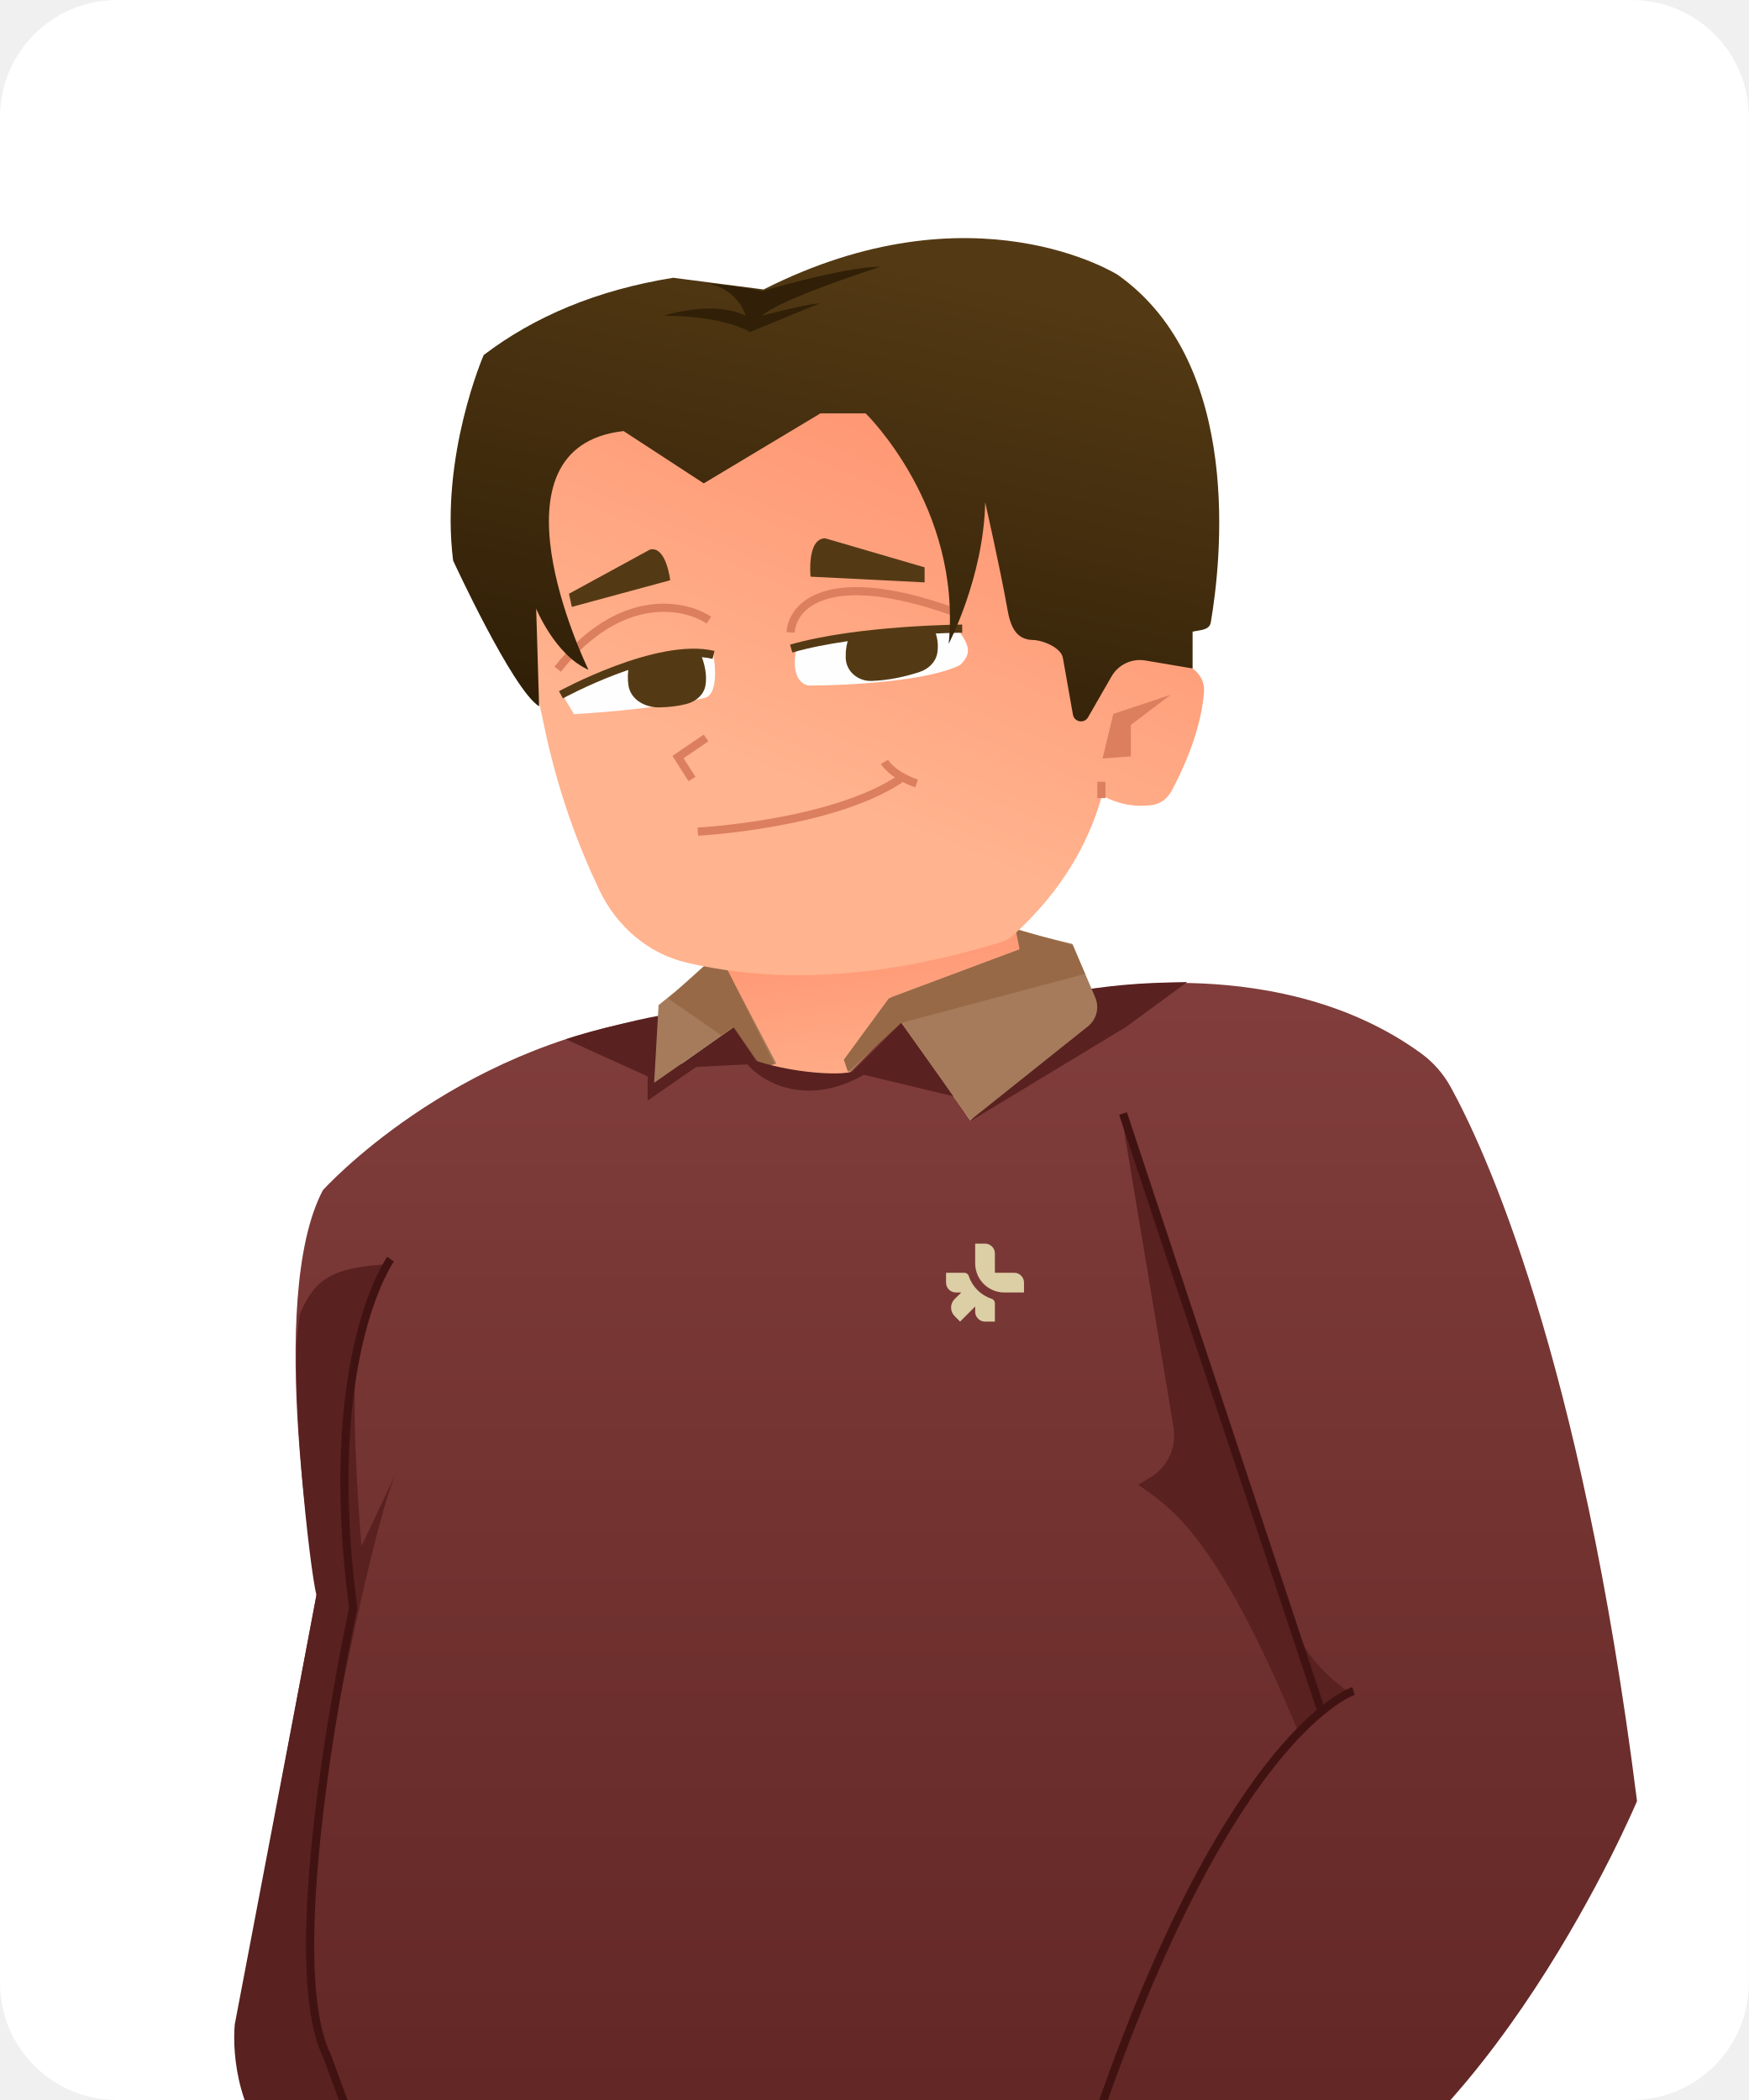
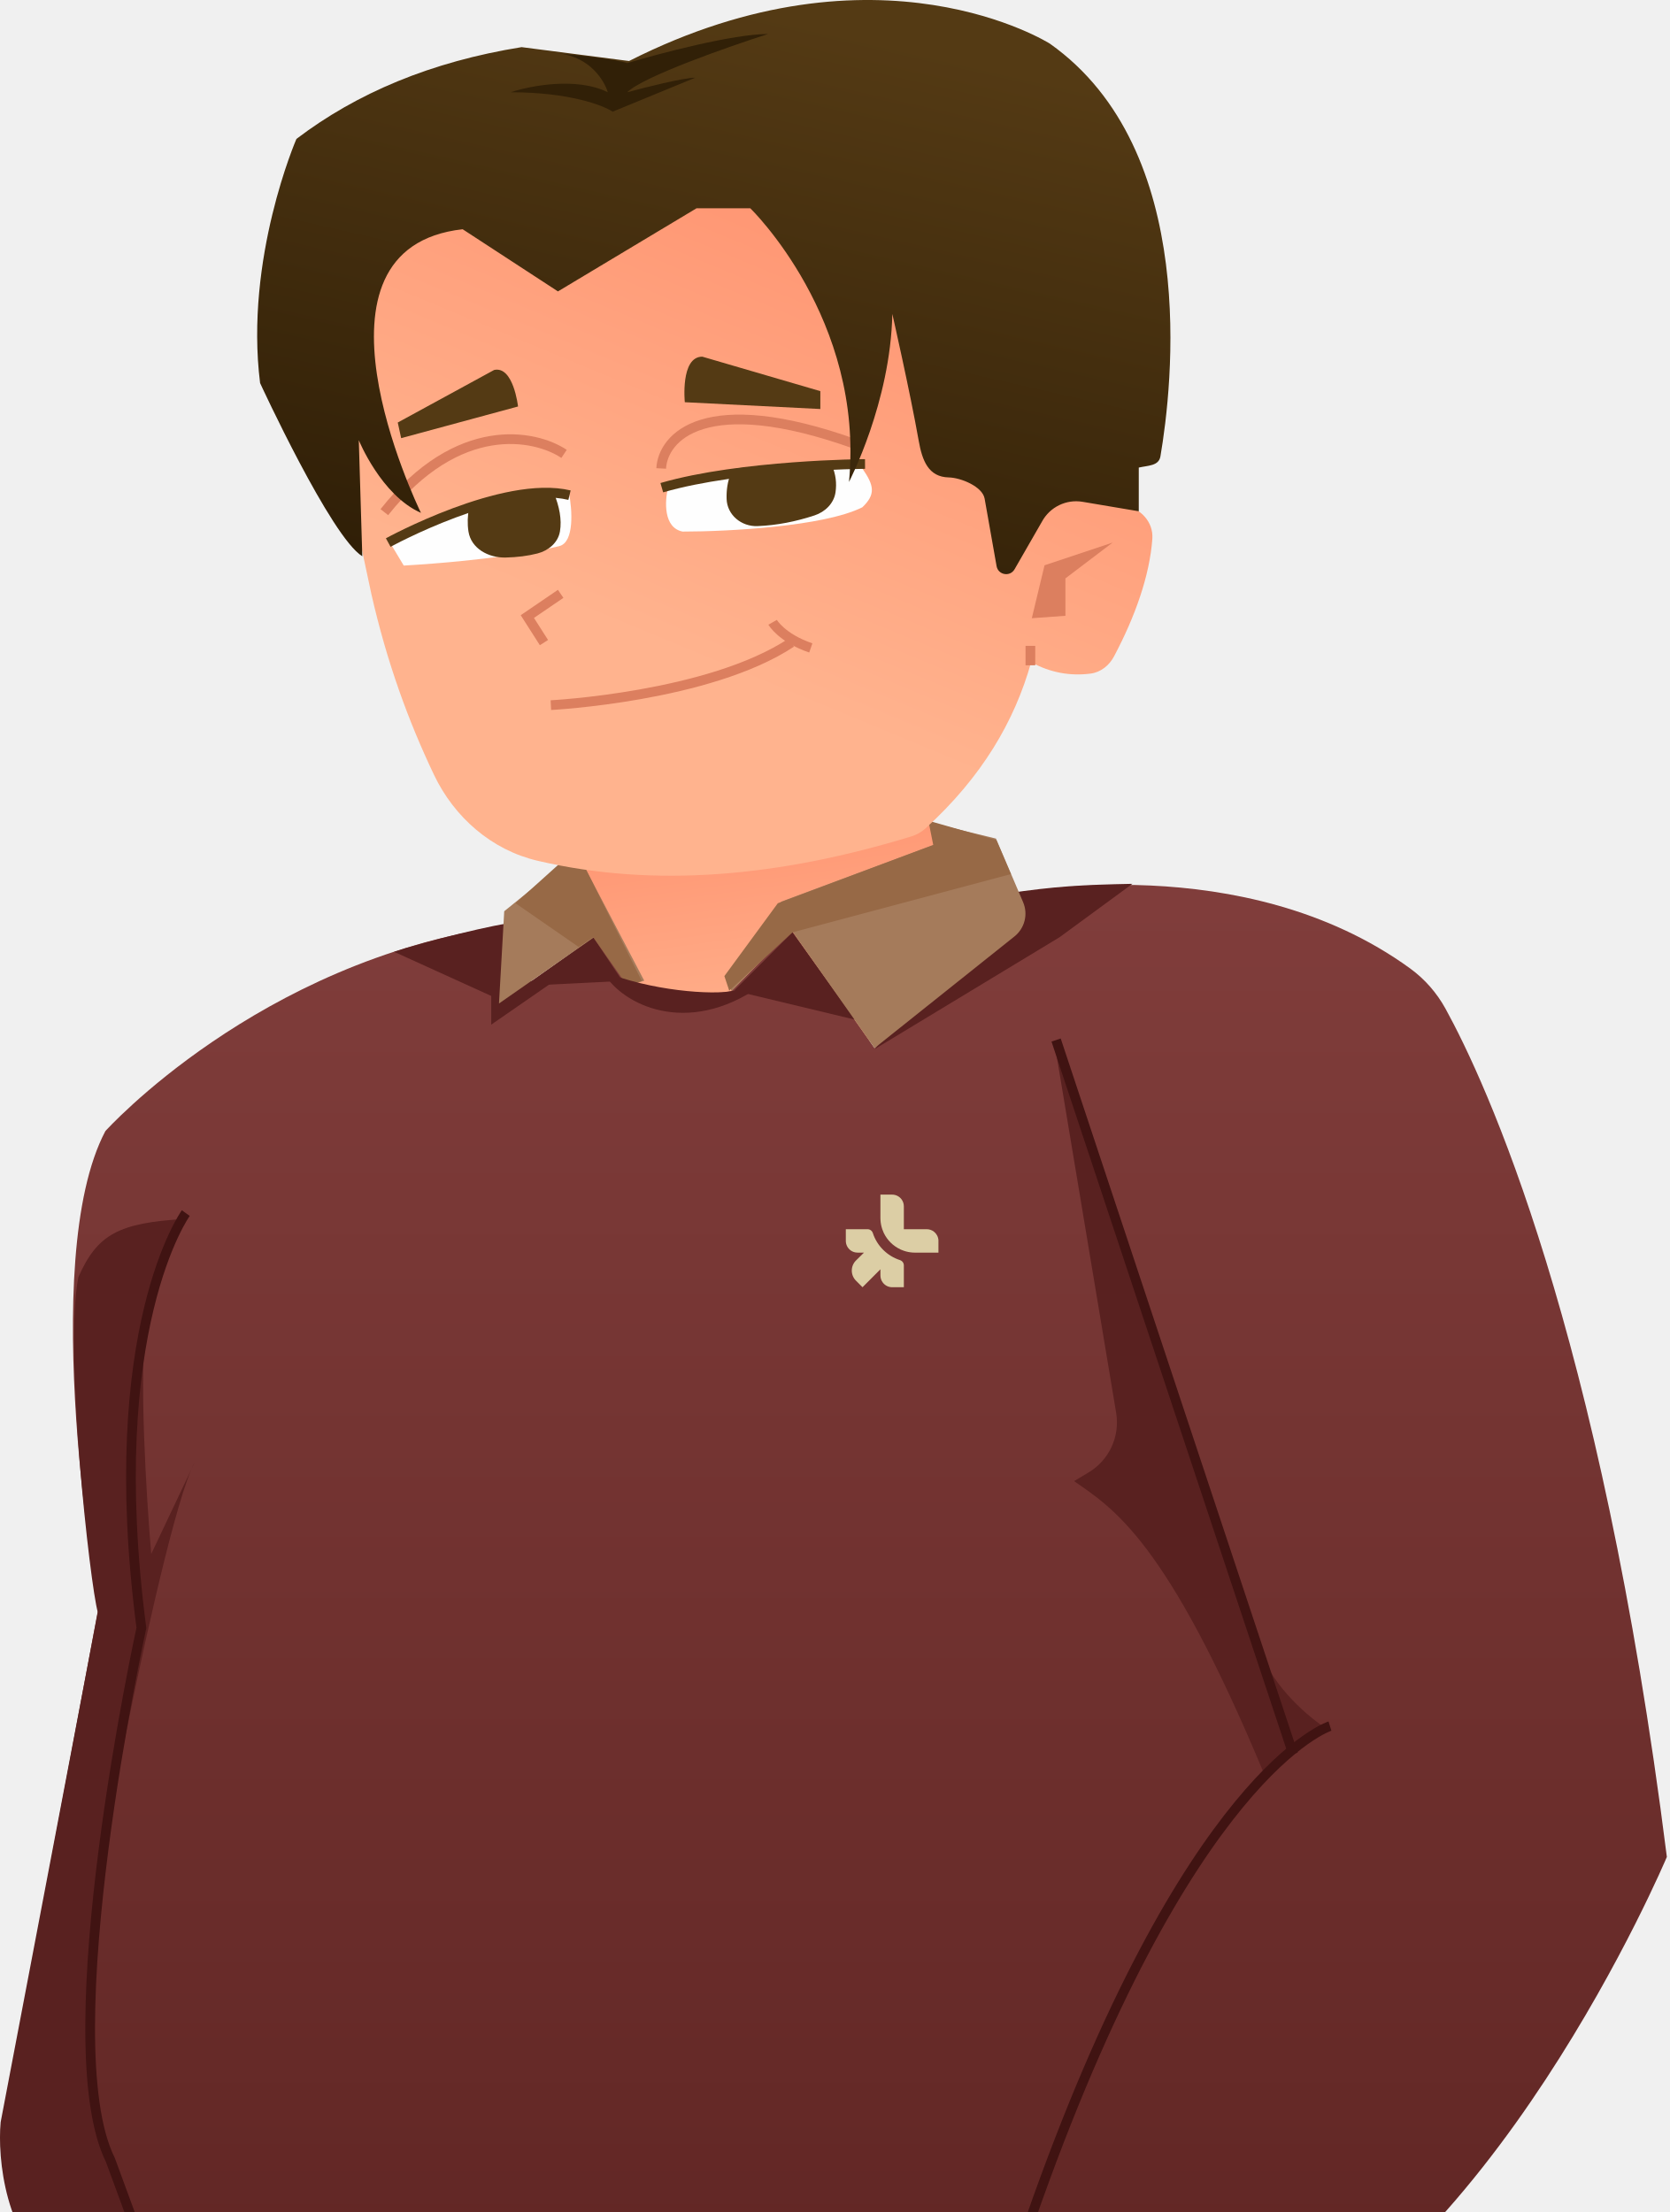
- <svg xmlns="http://www.w3.org/2000/svg" width="448" height="538" viewBox="0 0 448 538" fill="none">
-   <g clip-path="url(#clip0_126_622)">
-     <rect width="448" height="538" rx="30" fill="white" />
-     <path d="M78.273 565.561C78.273 565.561 85.352 590.275 98.693 596.077C98.693 596.077 104.494 611.177 114.38 615.24L137.942 908.955C137.942 908.955 169.525 928.349 196.123 921.71C222.722 915.071 220.502 906.756 220.502 906.756L218.282 744.337L252.65 940.727C252.65 940.727 322.477 951.66 346.311 927.826C346.311 927.826 349.075 921.731 340.216 918.966V547.801L282.788 530.941L85.142 535.507L78.252 547.801V565.603L78.273 565.561Z" fill="url(#paint0_linear_126_622)" />
-     <path d="M184.757 288.727V242.651L191.04 234.273H259.107L262.249 243.698L264.343 284.538L184.757 288.727Z" fill="url(#paint1_linear_126_622)" />
-     <path d="M195.996 273.377C195.996 273.377 207.62 276.811 217.694 274.717L230.595 261.522L248.544 287.011L279.002 253.683C279.002 253.683 328.053 243.693 364.011 269.834C367.178 272.136 369.764 275.101 371.65 278.532C380.188 294.067 404.969 347.162 419.361 461.43C419.361 461.43 381.076 552.473 325.219 572.139C325.219 572.139 324.779 577.585 320.423 577.585C320.423 577.585 293.552 567.05 281.928 539.467C281.928 539.467 275.038 539.823 268.86 546.357C268.86 546.357 235.329 584.852 195.996 581.941C156.664 579.03 122.903 573.961 106.21 552.892C106.21 552.892 96.388 541.142 85.853 546.19L78.272 565.563C78.272 565.563 72.805 562.191 73.224 553.353C73.224 553.353 59.338 541.98 60.176 520.094L81.224 407.689C81.224 407.689 67.904 333.024 82.712 304.918C82.712 304.918 115.593 268.329 168.539 260.685L167.596 277.398L188.624 262.716L195.996 273.356V273.377Z" fill="url(#paint2_linear_126_622)" />
-     <path d="M291.57 380.392C299.947 386.256 311.466 392.958 332.41 443.223L338.693 437.987L287.381 286.145L300.635 365.669C301.484 370.762 299.132 375.855 294.705 378.511L291.57 380.392Z" fill="#592120" />
-     <path d="M76.896 336.41C80.985 327.149 85.573 324.691 99.934 323.844C84.855 339.761 87.717 389.118 90.51 411.807L85.274 441.129L81.085 467.308L78.99 501.866L81.085 520.715L90.51 543.753L85.274 545.847L78.99 565.744C73.126 563.231 72.359 555.621 72.708 552.131C60.979 543.753 59.444 526.3 60.142 518.621L81.085 408.666C79.41 402.802 73.755 352.118 76.896 336.41Z" fill="#592120" />
-     <path d="M101.215 377.923C96.87 388.28 89.597 422.327 86.321 439.034L90.51 411.808C85.484 388.351 89.114 358.052 91.557 345.835C89.882 356.725 91.557 383.883 92.604 396.1L101.215 377.923C101.499 377.244 101.771 376.667 102.029 376.203L101.215 377.923Z" fill="#592120" />
-     <path d="M100.055 322.593C100.055 322.593 82.043 347.495 90.484 412.044C90.484 412.044 70.985 500.95 83.802 526.795L90.484 544.974" stroke="#401312" stroke-width="2.094" stroke-miterlimit="10" />
-     <path d="M288.429 263.107L248.636 287.193L276.91 253.683C287.444 252.114 293.425 251.797 304.137 251.588L288.429 263.107Z" fill="#592120" />
-     <path d="M144.963 266.248L168.001 276.72L171.143 259.965C167.792 259.965 151.246 264.154 144.963 266.248Z" fill="#592120" />
-     <path d="M165.906 281.956V274.626V272.532H179.52L165.906 281.956Z" fill="#592120" />
-     <path d="M244.446 280.909L218.267 274.626L230.833 262.06L244.446 280.909Z" fill="#592120" />
-     <path d="M173.237 273.579L194.181 272.532L187.898 263.107L173.237 273.579Z" fill="#592120" />
-     <path d="M216.646 271.448L228.438 255.426L261.948 242.944L260.796 238.441L274.723 241.834L280.577 255.555C281.685 258.152 280.924 261.17 278.717 262.931L248.544 287.009L230.595 261.521L217.694 274.715L216.646 271.448Z" fill="#A57B5B" />
-     <path d="M277.954 249.494L230.831 262.06L217.217 274.626L216.17 271.485L227.689 255.777L261.199 243.211L260.152 237.975L274.812 242.163L277.954 249.494Z" fill="#976946" />
-     <path d="M167.577 277.397L168.708 257.501L180.877 247.657L186.364 248.579L198.888 272.476L195.998 273.376L188.605 262.737L167.577 277.397Z" fill="#A57B5B" />
-     <path d="M185.8 247.399L198.367 272.532L195.225 273.579L187.895 263.107L184.753 265.202L171.14 255.777L181.612 246.352L185.8 247.399Z" fill="#976946" />
-     <path d="M135.806 169.138L140.057 189.056C143.413 203.878 148.093 216.59 153.552 228.057C157.928 237.249 165.984 244.294 175.896 246.616C201.288 252.564 228.315 249.988 256.506 241.355C257.623 241.013 258.658 240.433 259.521 239.647C271.731 228.518 278.747 216.482 282.307 203.8C286.463 206.07 290.752 206.824 295.142 206.252C297.333 205.966 299.146 204.49 300.18 202.538C304.734 193.938 307.856 185.159 308.434 177.201C308.703 173.499 305.816 170.522 302.158 169.892L294.748 168.615L284.611 158.918L269.867 126.874L243.121 104.066L218.24 92.652L160.875 97.155L135.827 113.742V169.138H135.806Z" fill="url(#paint3_linear_126_622)" />
-     <path d="M207.642 147.755C207.642 147.755 206.637 137.912 211.412 137.912L236.859 145.347V149.201L207.642 147.734V147.755Z" fill="#543A14" />
-     <path d="M171.681 148.635C171.681 148.635 170.697 139.859 166.529 140.781L145.753 152.111L146.486 155.483L171.681 148.656V148.635Z" fill="#543A14" />
-     <path d="M180.875 189.057L173.691 193.958L177.273 199.571" stroke="#DC7F5F" stroke-width="2.094" stroke-miterlimit="10" />
-     <path d="M178.762 213.058C178.762 213.058 212.9 211.299 230.597 199.57" stroke="#DC7F5F" stroke-width="2.094" stroke-miterlimit="10" />
-     <path d="M226.573 195.193C226.573 195.193 228.5 198.564 234.804 200.722" stroke="#DC7F5F" stroke-width="2.094" stroke-miterlimit="10" />
-     <path d="M289.698 185.726V193.789L282.451 194.313L285.195 182.898L299.876 177.998" fill="#DC7F5F" />
-     <path d="M180.558 178.773C183.909 177.935 183.35 170.744 182.652 167.254C168.41 166.416 150.887 173.886 143.906 177.725L147.048 182.961C164.85 181.914 176.369 179.82 180.558 178.773Z" fill="#FEFEFE" />
-     <path d="M179.409 167.296C180.594 170.222 181.156 173.022 180.718 175.61C180.31 178.015 178.256 179.731 175.895 180.344C173.815 180.883 171.512 181.171 169.004 181.229C165.293 181.315 161.56 179.274 160.995 175.605C160.74 173.95 160.801 172.238 161.125 170.479C167.22 168.071 173.315 167.002 179.409 167.296Z" fill="#543A14" />
-     <path d="M182.781 167.777C168.56 164.364 143.7 177.998 143.7 177.998" stroke="#543A14" stroke-width="2.094" stroke-miterlimit="10" />
-     <path d="M207.165 175.631C202.976 174.793 203.325 168.999 204.023 166.206C220.404 162.779 231.25 162.018 245.911 162.018C248.494 165.724 248.809 167.616 245.911 170.395C237.533 174.584 216.589 175.631 207.165 175.631Z" fill="#FEFEFE" />
-     <path d="M217.55 163.17C216.858 164.833 216.596 166.647 216.651 168.57C216.749 172.039 219.835 174.584 223.302 174.451C227.537 174.289 231.618 173.453 235.585 172.151C237.898 171.392 239.8 169.539 240.137 167.128C240.409 165.181 240.206 163.373 239.352 161.285L217.529 163.191L217.55 163.17Z" fill="#543A14" />
-     <path d="M202.68 166.165C219.77 161.201 246.494 161.055 246.494 161.055" stroke="#543A14" stroke-width="2.094" stroke-miterlimit="10" />
-     <path d="M181.607 158.876C175.324 154.688 158.779 151.337 142.861 171.443" stroke="#DC7F5F" stroke-width="2.094" />
-     <path d="M202.548 162.018C202.897 155.385 211.763 145.053 244.435 156.782" stroke="#DC7F5F" stroke-width="2.094" />
-     <path fill-rule="evenodd" clip-rule="evenodd" d="M150.748 171.587C150.768 171.63 150.779 171.652 150.779 171.652L150.8 171.61C150.782 171.602 150.765 171.594 150.748 171.587ZM272.277 168.52C271.818 165.93 267.179 164.011 264.549 163.954C260.166 163.86 258.827 160.345 258.063 156.029C256.176 145.373 252.377 128.696 252.377 128.696C252 147.755 243.036 164.929 243.036 164.929C246.408 129.806 221.757 105.909 221.757 105.909H210.175L180.289 123.837L159.743 110.433C123.5 114.499 149.708 169.439 150.748 171.587C142.193 167.833 137.354 155.923 137.354 155.923L138.108 180.951C131.385 176.846 116.075 143.608 116.075 143.608C112.703 116.716 123.908 90.955 123.908 90.955C136.914 81.07 152.915 74.305 172.456 71.163L195.619 74.158C249.403 46.911 286.369 70.43 286.369 70.43C318.719 93.365 312.738 144.446 310.177 159.421C309.824 161.487 307.554 161.362 305.511 161.829V171.254L293.399 169.211C289.87 168.616 286.352 170.329 284.644 173.474L278.733 183.758C277.758 185.455 275.196 185.007 274.855 183.08L272.277 168.52Z" fill="url(#paint4_linear_126_622)" />
-     <path d="M225.596 68.33C218.056 68.33 202.208 72.519 195.227 74.613C192.714 73.775 184.406 72.868 180.567 72.519C187.269 73.357 190.333 78.453 191.028 80.896C184.318 77.545 174.277 79.5 170.095 80.896C182.661 80.896 189.991 83.689 192.086 85.085L209.888 77.755C207.375 77.755 199.067 79.849 195.227 80.896C198.578 77.545 216.869 71.123 225.596 68.33Z" fill="#312007" />
-     <path d="M331.742 417.134C334.624 425.001 342.358 431.466 346.023 433.798C343.51 433.798 340.089 436.591 338.693 437.987L331.742 417.134C331.604 416.758 331.477 416.378 331.362 415.996L331.742 417.134Z" fill="#592120" />
-     <path d="M346.73 433.218C346.73 433.218 315.948 442.846 282.145 539.565" stroke="#401312" stroke-width="2.094" stroke-miterlimit="10" />
-     <path d="M287.689 285.272L338.792 439.25" stroke="#401312" stroke-width="2.094" stroke-miterlimit="10" />
-     <path d="M222.455 274.626C206.538 284.679 193.134 276.721 189.992 270.438C200.045 274.626 213.728 275.673 218.266 274.626H222.455Z" fill="#592120" />
-     <path d="M262.322 328.463V331.119H257.273C257.123 331.119 256.974 331.113 256.831 331.107C256.144 331.066 255.488 330.934 254.862 330.72C254.641 330.642 254.42 330.558 254.205 330.463C254.176 330.445 254.14 330.433 254.11 330.415C252.54 329.68 251.274 328.421 250.529 326.858C250.511 326.816 250.493 326.774 250.475 326.726C250.373 326.517 250.29 326.296 250.213 326.07C250.004 325.461 249.873 324.816 249.831 324.148C249.819 323.987 249.812 323.826 249.812 323.659V318.608H252.337C253.166 318.608 253.895 319.008 254.36 319.617C254.677 320.04 254.862 320.566 254.862 321.133V326.069H259.798C260.377 326.069 260.914 326.266 261.344 326.594C261.905 327.03 262.281 327.705 262.322 328.463Z" fill="#DCCEA5" />
-     <path d="M254.863 338.579V333.875L254.863 333.875C254.863 333.351 254.524 332.89 254.025 332.729C251.264 331.836 249.079 329.66 248.18 326.904C248.018 326.407 247.558 326.068 247.035 326.068H242.353V328.593C242.353 329.417 242.753 330.15 243.367 330.616C243.785 330.933 244.31 331.117 244.877 331.117H246.268L244.558 332.799C243.342 333.995 243.333 335.952 244.536 337.159L245.951 338.578L247.408 337.122L249.813 334.711V336.054C249.813 336.633 250.01 337.17 250.344 337.594C250.804 338.192 251.526 338.579 252.338 338.579H254.863Z" fill="#DCCEA5" />
-     <path d="M282.145 200.276V204.465" stroke="#DC7F5F" stroke-width="2.094" />
-   </g>
+ <svg xmlns="http://www.w3.org/2000/svg" width="360" height="477" viewBox="0 0 360 477" fill="none">
+   <path d="M18.273 504.561C18.273 504.561 25.352 529.275 38.693 535.077C38.693 535.077 44.495 550.177 54.38 554.24L77.942 847.955C77.942 847.955 109.525 867.349 136.123 860.71C162.722 854.071 160.502 845.756 160.502 845.756L158.282 683.337L192.65 879.727C192.65 879.727 262.477 890.66 286.311 866.826C286.311 866.826 289.075 860.731 280.216 857.966V486.801L222.788 469.941L25.142 474.507L18.252 486.801V504.603L18.273 504.561Z" fill="url(#paint0_linear_126_717)" />
+   <path d="M124.757 227.727V181.651L131.04 173.273H199.107L202.249 182.698L204.343 223.538L124.757 227.727Z" fill="url(#paint1_linear_126_717)" />
+   <path d="M135.996 212.377C135.996 212.377 147.62 215.811 157.694 213.717L170.595 200.522L188.544 226.011L219.002 192.683C219.002 192.683 268.053 182.693 304.011 208.834C307.178 211.136 309.764 214.101 311.65 217.532C320.188 233.067 344.969 286.162 359.361 400.43C359.361 400.43 321.076 491.473 265.219 511.139C265.219 511.139 264.779 516.585 260.423 516.585C260.423 516.585 233.552 506.05 221.928 478.467C221.928 478.467 215.038 478.823 208.86 485.357C208.86 485.357 175.329 523.852 135.996 520.941C96.664 518.03 62.903 512.961 46.21 491.892C46.21 491.892 36.388 480.142 25.853 485.19L18.271 504.563C18.271 504.563 12.805 501.191 13.224 492.353C13.224 492.353 -0.662 480.98 0.176 459.094L21.224 346.689C21.224 346.689 7.904 272.024 22.712 243.918C22.712 243.918 55.593 207.329 108.539 199.685L107.596 216.398L128.624 201.716L135.996 212.356V212.377Z" fill="url(#paint2_linear_126_717)" />
+   <path d="M231.57 319.392C239.947 325.256 251.466 331.958 272.41 382.223L278.693 376.987L227.381 225.145L240.635 304.669C241.484 309.762 239.132 314.855 234.705 317.511L231.57 319.392Z" fill="#592120" />
+   <path d="M16.896 275.41C20.985 266.149 25.573 263.691 39.934 262.844C24.855 278.761 27.717 328.118 30.51 350.807L25.274 380.129L21.085 406.308L18.991 440.866L21.085 459.715L30.51 482.753L25.274 484.847L18.991 504.744C13.126 502.231 12.359 494.621 12.708 491.131C0.979 482.753 -0.557 465.3 0.142 457.621L21.085 347.666C19.41 341.802 13.755 291.118 16.896 275.41Z" fill="#592120" />
+   <path d="M41.215 316.923C36.87 327.28 29.597 361.327 26.321 378.034L30.51 350.808C25.483 327.351 29.114 297.052 31.557 284.835C29.882 295.725 31.557 322.883 32.604 335.1L41.215 316.923C41.499 316.244 41.772 315.667 42.029 315.203L41.215 316.923Z" fill="#592120" />
+   <path d="M40.055 261.593C40.055 261.593 22.043 286.495 30.483 351.044C30.483 351.044 10.985 439.95 23.802 465.795L30.483 483.974" stroke="#401312" stroke-width="2.094" stroke-miterlimit="10" />
+   <path d="M228.429 202.107L188.636 226.193L216.91 192.683C227.444 191.114 233.425 190.797 244.137 190.588L228.429 202.107Z" fill="#592120" />
+   <path d="M84.963 205.248L108.001 215.72L111.143 198.965C107.792 198.965 91.246 203.154 84.963 205.248Z" fill="#592120" />
+   <path d="M105.906 220.956V213.626V211.532H119.52L105.906 220.956Z" fill="#592120" />
+   <path d="M184.446 219.909L158.267 213.626L170.833 201.06L184.446 219.909Z" fill="#592120" />
+   <path d="M113.237 212.579L134.181 211.532L127.898 202.107L113.237 212.579Z" fill="#592120" />
+   <path d="M156.646 210.448L168.438 194.426L201.948 181.944L200.796 177.441L214.723 180.834L220.577 194.555C221.685 197.152 220.924 200.17 218.717 201.931L188.544 226.009L170.595 200.521L157.694 213.715L156.646 210.448Z" fill="#A57B5B" />
+   <path d="M217.954 188.494L170.831 201.06L157.217 213.626L156.17 210.485L167.689 194.777L201.199 182.211L200.152 176.975L214.812 181.163L217.954 188.494Z" fill="#976946" />
+   <path d="M107.577 216.397L108.708 196.501L120.877 186.657L126.364 187.579L138.888 211.476L135.998 212.376L128.605 201.737L107.577 216.397Z" fill="#A57B5B" />
+   <path d="M125.8 186.399L138.367 211.532L135.225 212.579L127.895 202.107L124.753 204.202L111.14 194.777L121.612 185.352L125.8 186.399Z" fill="#976946" />
+   <path d="M75.806 108.138L80.057 128.056C83.413 142.878 88.094 155.59 93.552 167.057C97.928 176.249 105.984 183.294 115.896 185.616C141.288 191.564 168.315 188.988 196.506 180.355C197.623 180.013 198.658 179.433 199.521 178.647C211.731 167.518 218.747 155.482 222.307 142.8C226.463 145.07 230.752 145.824 235.142 145.252C237.333 144.966 239.146 143.49 240.18 141.538C244.734 132.938 247.856 124.159 248.434 116.201C248.703 112.499 245.816 109.522 242.158 108.892L234.748 107.615L224.611 97.918L209.867 65.874L183.121 43.066L158.24 31.652L100.875 36.155L75.827 52.742V108.138H75.806Z" fill="url(#paint3_linear_126_717)" />
+   <path d="M147.642 86.755C147.642 86.755 146.637 76.912 151.412 76.912L176.859 84.347V88.201L147.642 86.734V86.755Z" fill="#543A14" />
+   <path d="M111.681 87.635C111.681 87.635 110.697 78.859 106.529 79.781L85.753 91.112L86.486 94.484L111.681 87.656V87.635Z" fill="#543A14" />
+   <path d="M120.875 128.057L113.691 132.958L117.273 138.571" stroke="#DC7F5F" stroke-width="2.094" stroke-miterlimit="10" />
+   <path d="M118.762 152.058C118.762 152.058 152.9 150.299 170.597 138.57" stroke="#DC7F5F" stroke-width="2.094" stroke-miterlimit="10" />
+   <path d="M166.573 134.193C166.573 134.193 168.5 137.564 174.804 139.722" stroke="#DC7F5F" stroke-width="2.094" stroke-miterlimit="10" />
+   <path d="M229.698 124.726V132.789L222.451 133.313L225.195 121.898L239.876 116.998" fill="#DC7F5F" />
+   <path d="M120.558 117.773C123.909 116.935 123.35 109.744 122.652 106.254C108.41 105.416 90.888 112.886 83.906 116.725L87.048 121.961C104.85 120.914 116.369 118.82 120.558 117.773Z" fill="#FEFEFE" />
+   <path d="M119.409 106.296C120.594 109.222 121.156 112.022 120.718 114.61C120.31 117.015 118.256 118.731 115.895 119.344C113.815 119.883 111.512 120.171 109.004 120.229C105.293 120.315 101.56 118.274 100.995 114.605C100.74 112.95 100.801 111.238 101.125 109.479C107.22 107.071 113.315 106.002 119.409 106.296Z" fill="#543A14" />
+   <path d="M122.781 106.777C108.56 103.364 83.7 116.998 83.7 116.998" stroke="#543A14" stroke-width="2.094" stroke-miterlimit="10" />
+   <path d="M147.165 114.631C142.976 113.793 143.325 107.999 144.023 105.206C160.404 101.779 171.25 101.018 185.911 101.018C188.494 104.724 188.809 106.616 185.911 109.395C177.533 113.584 156.589 114.631 147.165 114.631Z" fill="#FEFEFE" />
+   <path d="M157.55 102.17C156.858 103.833 156.596 105.647 156.651 107.57C156.749 111.039 159.835 113.584 163.302 113.451C167.537 113.289 171.618 112.453 175.585 111.151C177.898 110.392 179.8 108.539 180.137 106.128C180.409 104.181 180.206 102.373 179.352 100.285L157.529 102.191L157.55 102.17Z" fill="#543A14" />
+   <path d="M142.68 105.165C159.77 100.201 186.494 100.055 186.494 100.055" stroke="#543A14" stroke-width="2.094" stroke-miterlimit="10" />
+   <path d="M121.607 97.876C115.324 93.688 98.779 90.337 82.861 110.443" stroke="#DC7F5F" stroke-width="2.094" />
+   <path d="M142.548 101.018C142.897 94.385 151.763 84.053 184.435 95.782" stroke="#DC7F5F" stroke-width="2.094" />
+   <path fill-rule="evenodd" clip-rule="evenodd" d="M90.748 110.587C90.768 110.63 90.779 110.652 90.779 110.652L90.8 110.61C90.782 110.602 90.765 110.594 90.748 110.587ZM212.277 107.52C211.818 104.93 207.179 103.011 204.549 102.954C200.166 102.86 198.827 99.346 198.063 95.029C196.176 84.374 192.377 67.696 192.377 67.696C192 86.755 183.036 103.929 183.036 103.929C186.408 68.806 161.757 44.909 161.757 44.909H150.175L120.289 62.837L99.743 49.433C63.5 53.499 89.708 108.439 90.748 110.587C82.193 106.833 77.354 94.923 77.354 94.923L78.108 119.951C71.385 115.846 56.075 82.608 56.075 82.608C52.703 55.716 63.908 29.955 63.908 29.955C76.914 20.07 92.915 13.305 112.456 10.164L135.619 13.158C189.403 -14.089 226.369 9.43 226.369 9.43C258.719 32.365 252.738 83.446 250.177 98.421C249.824 100.487 247.554 100.362 245.511 100.829V110.254L233.399 108.211C229.87 107.616 226.352 109.329 224.644 112.474L218.733 122.758C217.758 124.455 215.196 124.007 214.855 122.08L212.277 107.52Z" fill="url(#paint4_linear_126_717)" />
+   <path d="M165.596 7.33C158.056 7.33 142.208 11.519 135.227 13.613C132.714 12.775 124.406 11.868 120.567 11.519C127.269 12.357 130.333 17.453 131.028 19.896C124.318 16.545 114.277 18.5 110.095 19.896C122.661 19.896 129.991 22.689 132.086 24.085L149.888 16.755C147.375 16.755 139.067 18.849 135.227 19.896C138.578 16.545 156.869 10.123 165.596 7.33Z" fill="#312007" />
+   <path d="M271.742 356.134C274.624 364.001 282.358 370.466 286.023 372.798C283.51 372.798 280.089 375.591 278.693 376.987L271.742 356.134C271.604 355.758 271.477 355.378 271.362 354.996L271.742 356.134Z" fill="#592120" />
+   <path d="M286.73 372.218C286.73 372.218 255.948 381.846 222.145 478.565" stroke="#401312" stroke-width="2.094" stroke-miterlimit="10" />
+   <path d="M227.689 224.272L278.792 378.25" stroke="#401312" stroke-width="2.094" stroke-miterlimit="10" />
+   <path d="M162.455 213.626C146.538 223.679 133.134 215.721 129.992 209.438C140.045 213.626 153.728 214.673 158.266 213.626H162.455Z" fill="#592120" />
+   <path d="M202.322 267.463V270.119H197.273C197.123 270.119 196.974 270.113 196.831 270.107C196.144 270.066 195.488 269.934 194.862 269.72C194.641 269.642 194.42 269.558 194.205 269.463C194.176 269.445 194.14 269.433 194.11 269.415C192.54 268.68 191.274 267.421 190.529 265.858C190.511 265.816 190.493 265.774 190.475 265.726C190.373 265.517 190.29 265.296 190.213 265.07C190.004 264.461 189.873 263.816 189.831 263.148C189.819 262.987 189.812 262.826 189.812 262.659V257.608H192.337C193.166 257.608 193.895 258.008 194.36 258.617C194.677 259.04 194.862 259.566 194.862 260.133V265.069H199.798C200.377 265.069 200.914 265.266 201.344 265.594C201.905 266.03 202.281 266.705 202.322 267.463Z" fill="#DCCEA5" />
+   <path d="M194.863 277.579V272.875L194.863 272.875C194.863 272.351 194.524 271.89 194.025 271.729C191.264 270.836 189.079 268.66 188.18 265.904C188.018 265.407 187.558 265.068 187.035 265.068H182.353V267.593C182.353 268.417 182.753 269.15 183.367 269.616C183.785 269.933 184.31 270.117 184.877 270.117H186.268L184.558 271.799C183.342 272.995 183.333 274.952 184.536 276.159L185.951 277.578L187.408 276.122L189.813 273.711V275.054C189.813 275.633 190.01 276.17 190.344 276.594C190.804 277.192 191.526 277.579 192.338 277.579H194.863Z" fill="#DCCEA5" />
+   <path d="M222.145 139.276V143.465" stroke="#DC7F5F" stroke-width="2.094" />
  <defs>
-     <linearGradient id="paint0_linear_126_622" x1="212.486" y1="464.167" x2="212.486" y2="767.851" gradientUnits="userSpaceOnUse">
+     <linearGradient id="paint0_linear_126_717" x1="152.486" y1="403.167" x2="152.486" y2="706.851" gradientUnits="userSpaceOnUse">
      <stop stop-color="#FADECA" />
      <stop offset="1" stop-color="#F5EFE7" />
    </linearGradient>
-     <linearGradient id="paint1_linear_126_622" x1="209.889" y1="240.069" x2="216.573" y2="288.213" gradientUnits="userSpaceOnUse">
+     <linearGradient id="paint1_linear_126_717" x1="149.889" y1="179.069" x2="156.573" y2="227.213" gradientUnits="userSpaceOnUse">
      <stop stop-color="#FF9673" />
      <stop offset="1" stop-color="#FFB38E" />
    </linearGradient>
-     <linearGradient id="paint2_linear_126_622" x1="239.75" y1="255.172" x2="239.75" y2="582.098" gradientUnits="userSpaceOnUse">
+     <linearGradient id="paint2_linear_126_717" x1="179.75" y1="194.172" x2="179.75" y2="521.098" gradientUnits="userSpaceOnUse">
      <stop stop-color="#803D3B" />
      <stop offset="1" stop-color="#5E2422" />
    </linearGradient>
-     <linearGradient id="paint3_linear_126_622" x1="226.636" y1="103.375" x2="188.774" y2="194.694" gradientUnits="userSpaceOnUse">
+     <linearGradient id="paint3_linear_126_717" x1="166.636" y1="42.375" x2="128.774" y2="133.694" gradientUnits="userSpaceOnUse">
      <stop stop-color="#FF9673" />
      <stop offset="1" stop-color="#FFB38E" />
    </linearGradient>
-     <linearGradient id="paint4_linear_126_622" x1="213.408" y1="61" x2="183.977" y2="189.983" gradientUnits="userSpaceOnUse">
+     <linearGradient id="paint4_linear_126_717" x1="153.408" y1="3.39157e-06" x2="123.977" y2="128.983" gradientUnits="userSpaceOnUse">
      <stop stop-color="#543A14" />
      <stop offset="1" stop-color="#301F07" />
    </linearGradient>
-     <clipPath id="clip0_126_622">
-       <rect width="448" height="538" rx="30" fill="white" />
-     </clipPath>
  </defs>
</svg>
